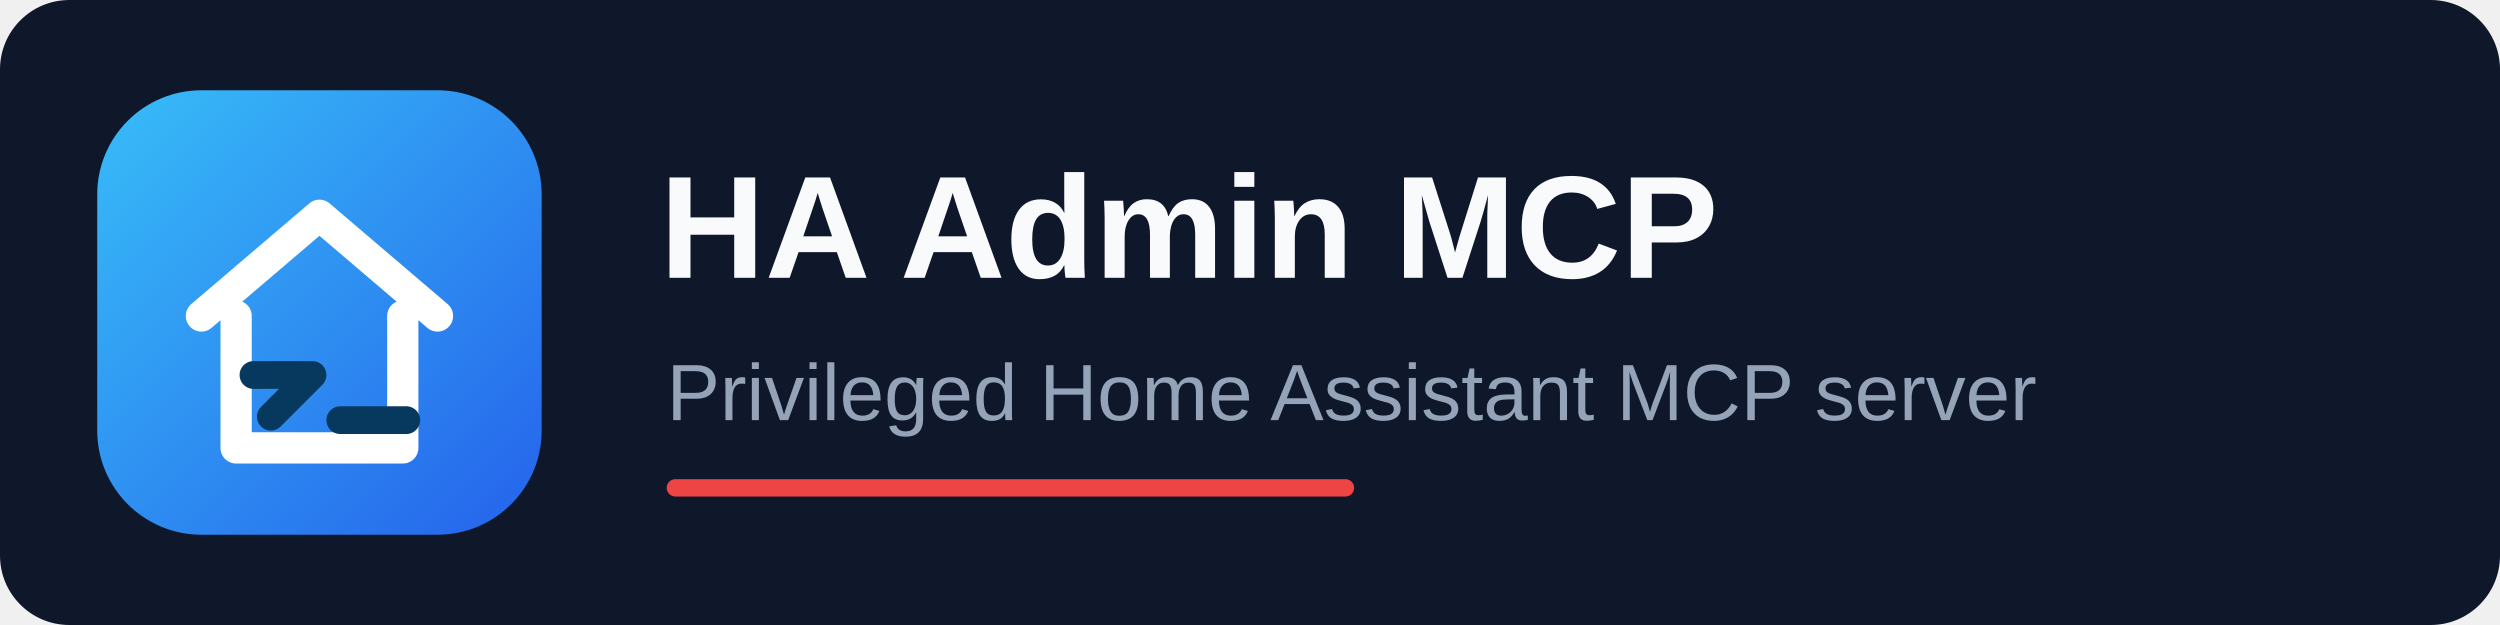
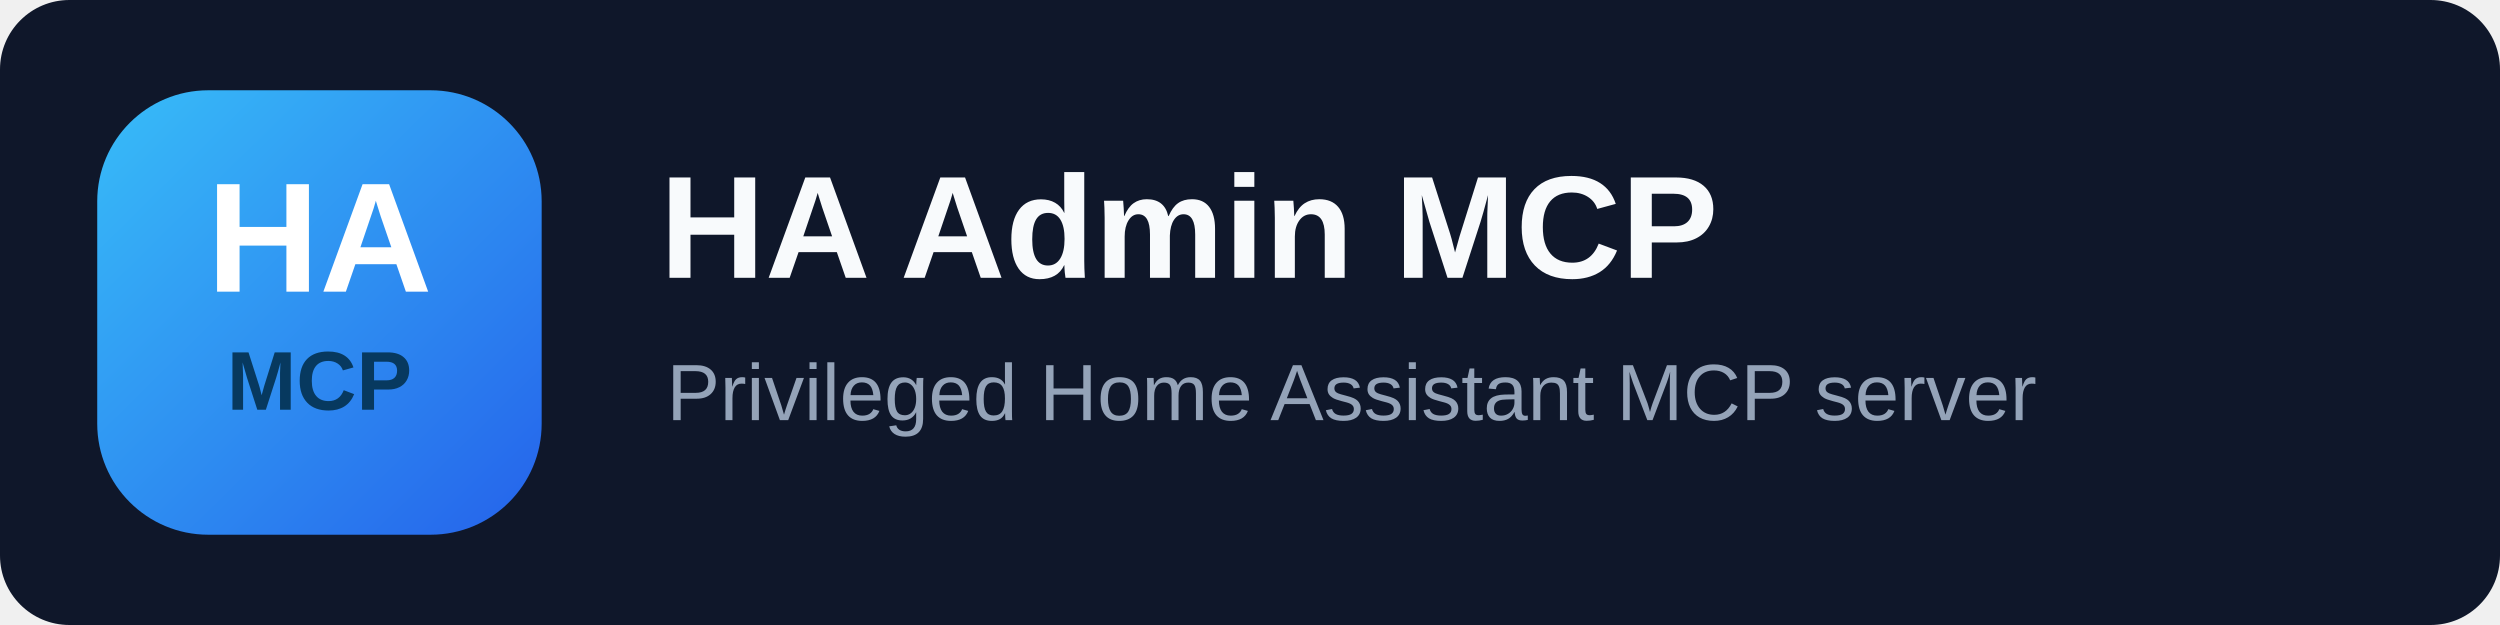
<svg xmlns="http://www.w3.org/2000/svg" width="720" height="180" viewBox="0 0 720 180" role="img" aria-label="HA Admin MCP">
  <defs>
    <linearGradient id="tile" x1="28" y1="26" x2="154" y2="154" gradientUnits="userSpaceOnUse">
      <stop offset="0" stop-color="#38bdf8" />
      <stop offset="1" stop-color="#2563eb" />
    </linearGradient>
  </defs>
  <rect width="720" height="180" rx="20" fill="#0f172a" />
-   <rect x="28" y="26" width="128" height="128" rx="30" fill="url(#tile)" />
-   <path d="M58 91 92 62l34 29" fill="none" stroke="#fff" stroke-width="9" stroke-linecap="round" stroke-linejoin="round" />
-   <path d="M68 91v38h48V91" fill="none" stroke="#fff" stroke-width="9" stroke-linecap="round" stroke-linejoin="round" />
-   <path d="M73 108h17l-12 12" fill="none" stroke="#07395f" stroke-width="8" stroke-linecap="round" stroke-linejoin="round" />
-   <path d="M98 121h19" fill="none" stroke="#07395f" stroke-width="8" stroke-linecap="round" />
+   <rect x="28" y="26" width="128" height="128" rx="32" fill="url(#tile)" />
+   <text x="92" y="84" text-anchor="middle" font-family="Arial, Helvetica, sans-serif" font-size="45" font-weight="700" fill="#ffffff">HA</text>
+   <text x="92" y="118" text-anchor="middle" font-family="Arial, Helvetica, sans-serif" font-size="24" font-weight="700" fill="#07395f">MCP</text>
  <text x="190" y="80" font-family="Arial, Helvetica, sans-serif" font-size="42" font-weight="700" fill="#f8fafc">HA Admin MCP</text>
  <text x="192" y="121" font-family="Arial, Helvetica, sans-serif" font-size="23" fill="#94a3b8">Privileged Home Assistant MCP server</text>
-   <rect x="192" y="138" width="198" height="5" rx="2.5" fill="#ef4444" />
</svg>
